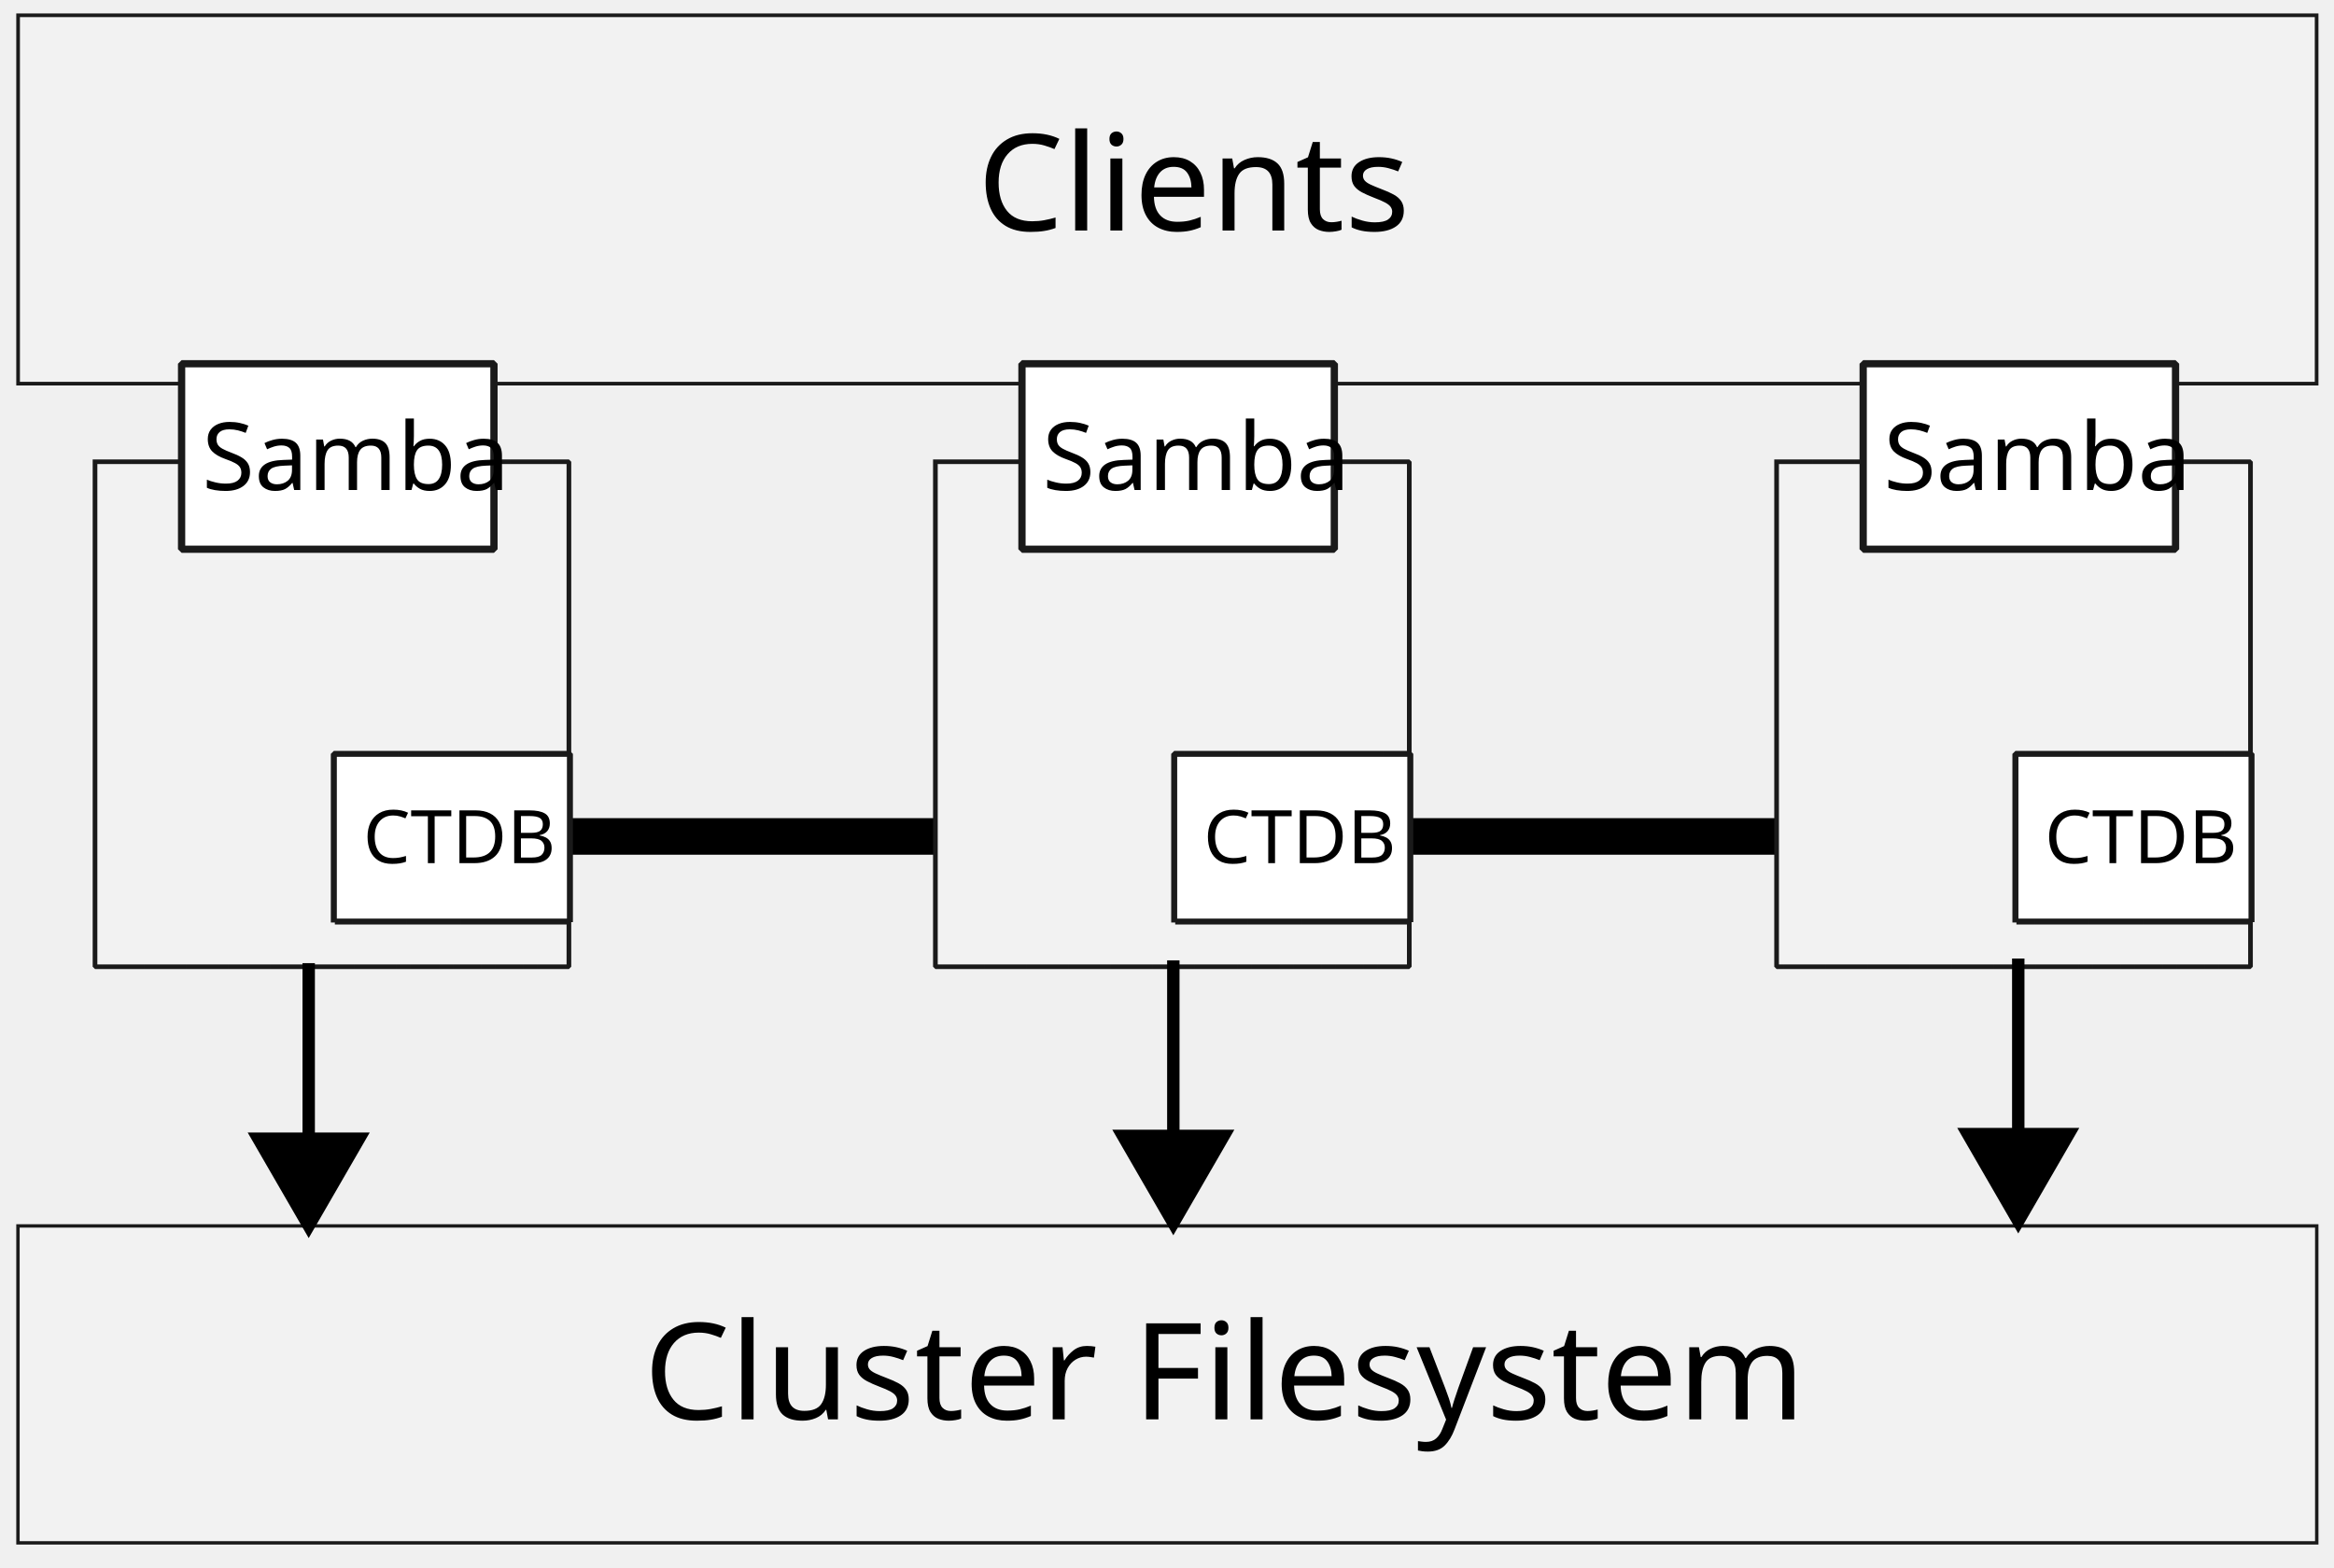
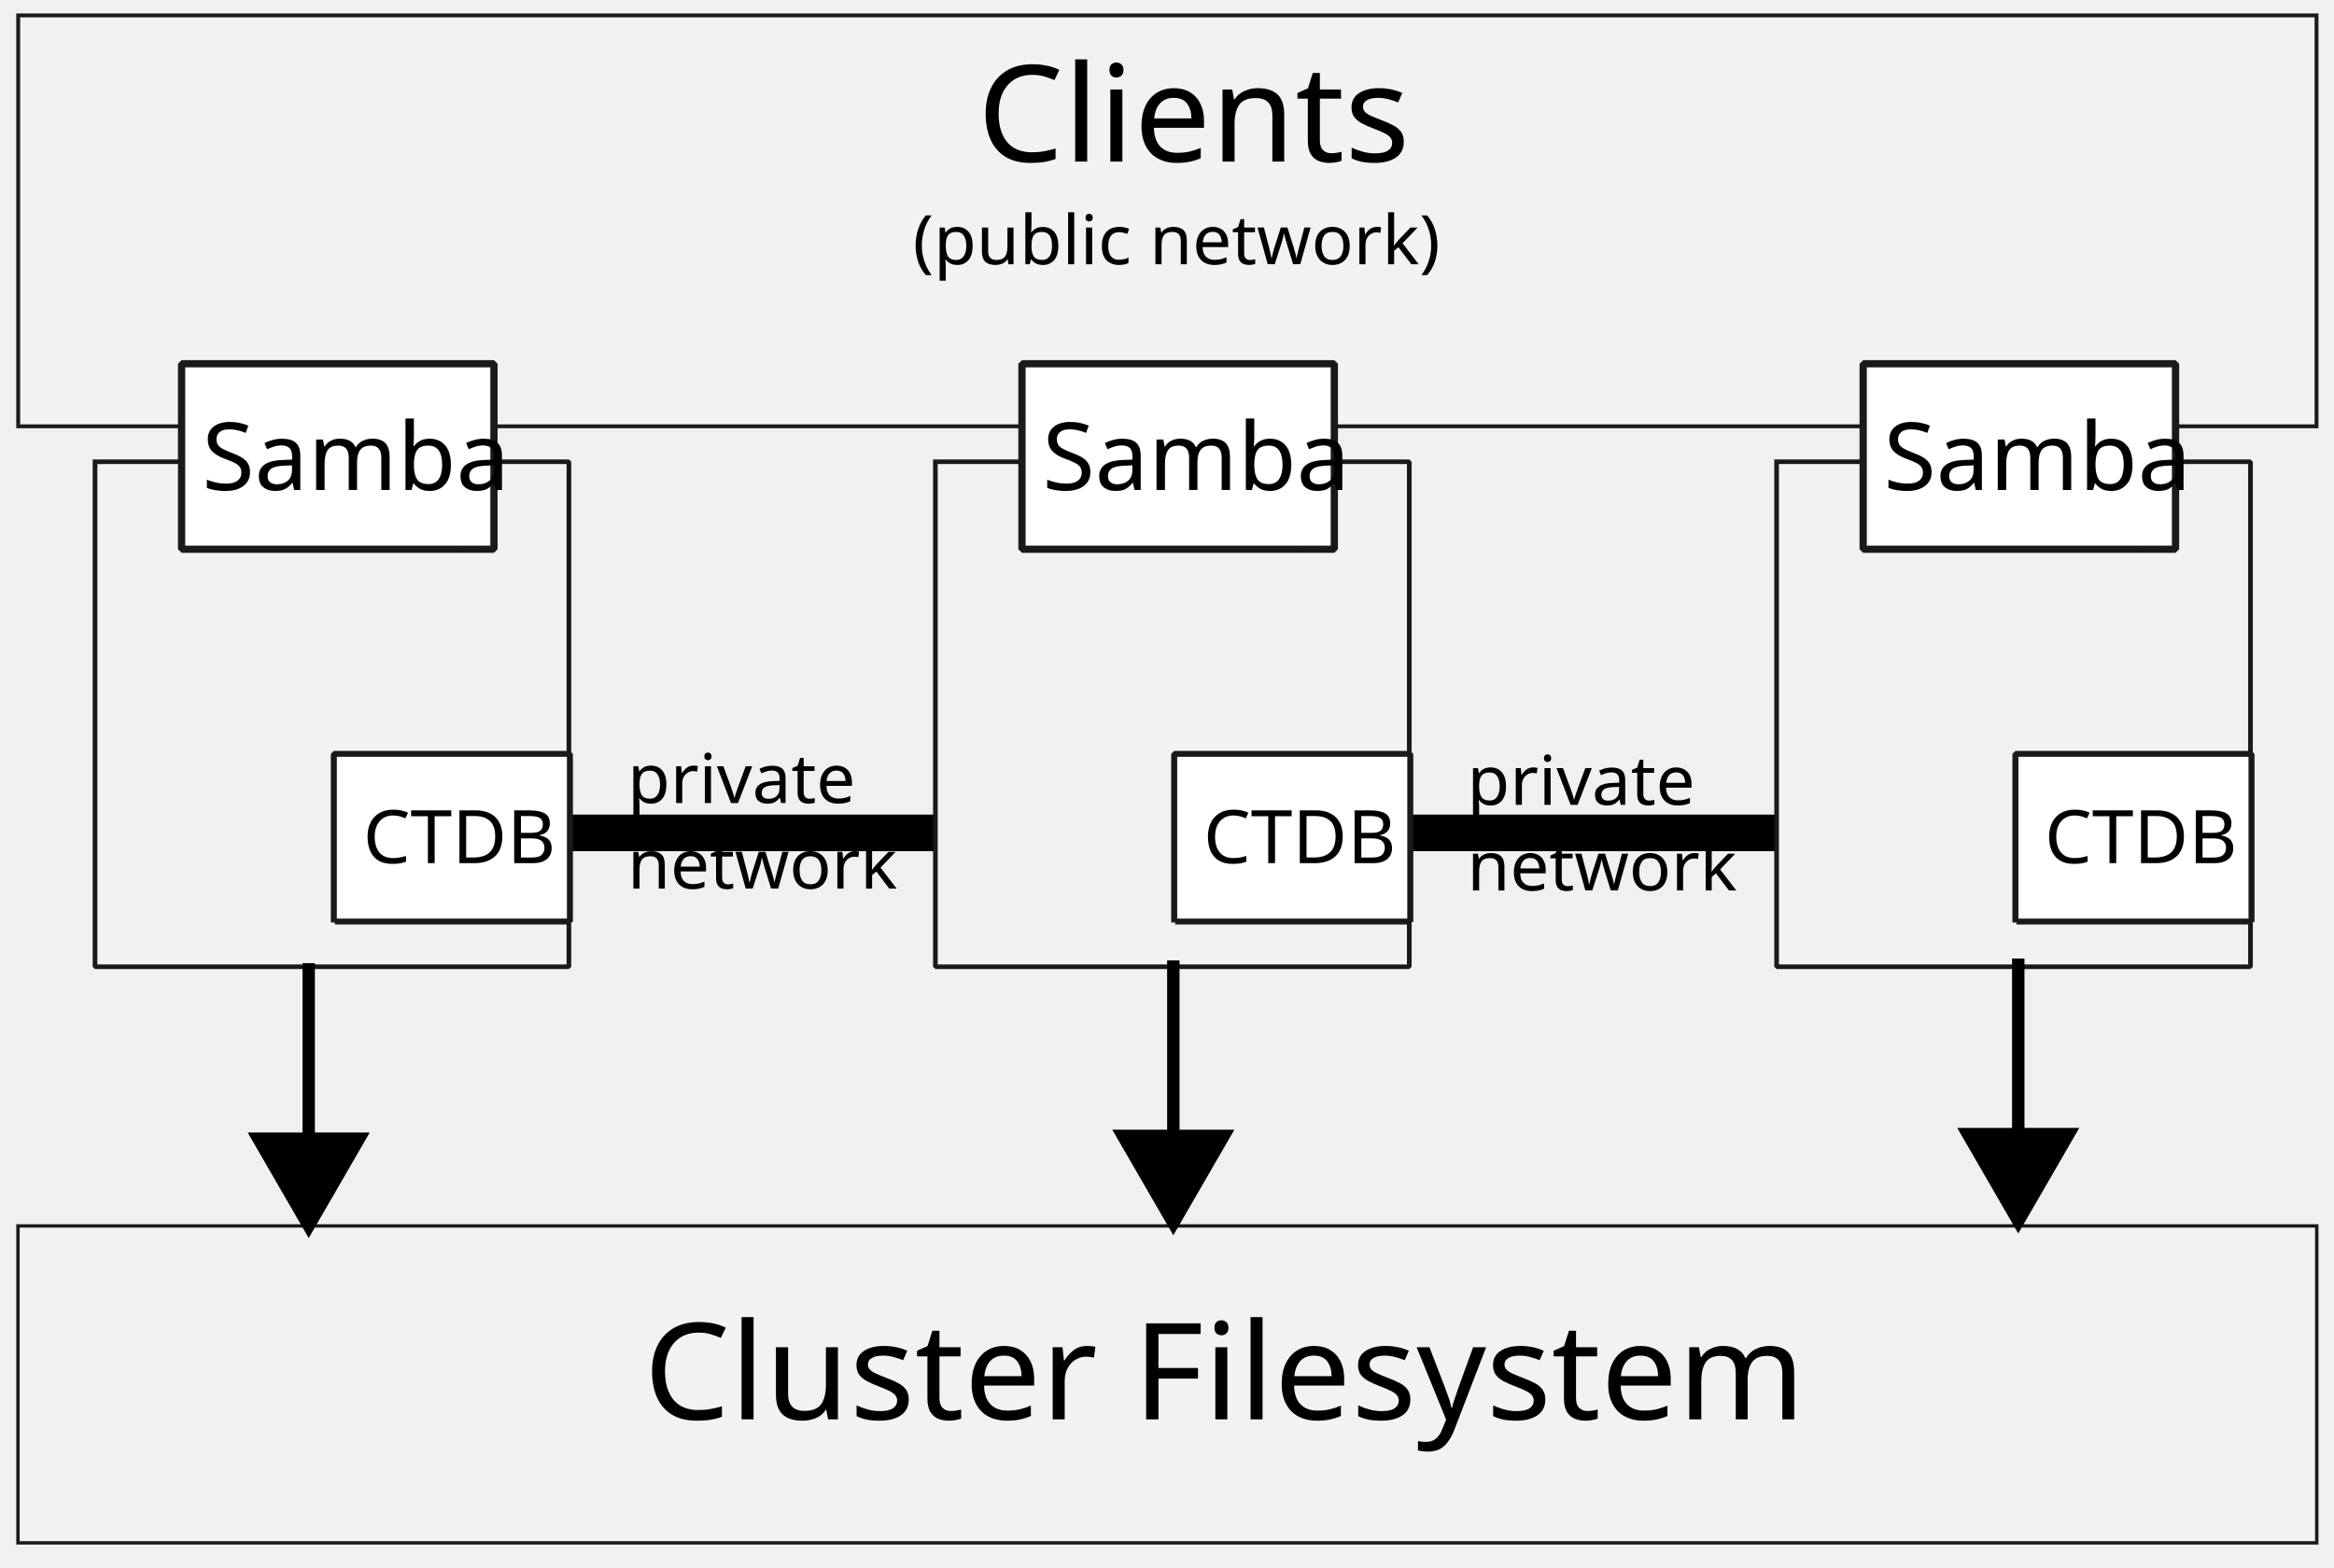
<svg xmlns="http://www.w3.org/2000/svg" width="744.09" height="500" id="svg2" version="1.1">
  <defs id="defs4">
    <marker orient="auto" refY="0" refX="0" id="TriangleOutL" style="overflow:visible">
      <path id="path3886" d="m 5.77,0 -8.65,5 0,-10 8.65,5 z" style="fill-rule:evenodd;stroke:#000000;stroke-width:1pt;marker-start:none" transform="scale(0.8,0.8)" />
    </marker>
    <marker orient="auto" refY="0" refX="0" id="Arrow2Lend" style="overflow:visible">
      <path id="path3764" style="font-size:12px;fill-rule:evenodd;stroke-width:0.625;stroke-linejoin:round" d="M 8.719,4.034 -2.207,0.016 8.719,-4.002 c -1.745,2.372 -1.735,5.617 -6e-7,8.035 z" transform="matrix(-1.1,0,0,-1.1,-1.1,0)" />
    </marker>
    <marker orient="auto" refY="0" refX="0" id="TriangleOutL-2" style="overflow:visible">
      <path id="path3886-4" d="m 5.77,0 -8.65,5 0,-10 8.65,5 z" style="fill-rule:evenodd;stroke:#000000;stroke-width:1pt;marker-start:none" transform="scale(0.8,0.8)" />
    </marker>
    <marker orient="auto" refY="0" refX="0" id="TriangleOutL-3" style="overflow:visible">
      <path id="path3886-9" d="m 5.77,0 -8.65,5 0,-10 8.65,5 z" style="fill-rule:evenodd;stroke:#000000;stroke-width:1pt;marker-start:none" transform="scale(0.8,0.8)" />
    </marker>
  </defs>
  <g id="layer1" transform="translate(0,-552.3622)">
    <rect style="fill:#f2f2f2;fill-opacity:1;stroke:#1a1a1a;stroke-width:1.08" id="rect2816" width="732.867" height="101.069" x="5.726" y="943.303" />
    <text xml:space="preserve" style="font-size:43.182px;font-style:normal;font-weight:normal;text-align:center;fill:#000000;fill-opacity:1;stroke:none;font-family:Andale Sans" x="203.709" y="1012.45" id="text2818" transform="scale(1.007431,0.9926241)">
      <tspan id="tspan2820" x="203.709" y="1012.45">Cluster Filesystem</tspan>
    </text>
-     <path style="fill:none;stroke:#000000;stroke-width:11.659;stroke-linecap:butt;stroke-linejoin:miter;stroke-miterlimit:4;stroke-opacity:1;stroke-dasharray:none" d="m 181.218,819.097 535.129,0" id="path2962" />
-     <rect style="fill:#f2f2f2;fill-opacity:1;stroke:#1a1a1a;stroke-width:1.164" id="rect2816-4" width="732.781" height="117.469" x="5.769" y="557.235" />
+     <path style="fill:none;stroke:#000000;stroke-width:11.659;stroke-linecap:butt;stroke-linejoin:miter;stroke-miterlimit:4;stroke-opacity:1;stroke-dasharray:none" d="m 170.991,817.961 535.129,0" id="path2962" />
+     <rect style="fill:#f2f2f2;fill-opacity:1;stroke:#1a1a1a;stroke-width:1.229" id="rect2816-4" width="732.716" height="131.04" x="5.801" y="557.267" />
    <g id="g2881" transform="matrix(1.08756,0,0,1.071575,-26.40679,-60.17727)">
      <rect y="709.04" x="52.133" height="150.28" width="138.916" id="rect2822" style="fill:#f2f2f2;fill-opacity:1;stroke:#1a1a1a;stroke-width:1.371;stroke-linecap:square;stroke-miterlimit:0.9;stroke-opacity:1;stroke-dasharray:2.743, 1.371;stroke-dashoffset:1.097" />
      <rect y="679.875" x="77.513" height="55.201" width="91.565" id="rect2824" style="fill:#ffffff;stroke:#1a1a1a;stroke-width:2.132;stroke-linecap:square;stroke-miterlimit:0.9;stroke-opacity:1;stroke-dasharray:4.263, 2.132;stroke-dashoffset:1.705" />
      <text id="text2826" y="717.456" x="83.503" style="font-size:40px;font-style:normal;font-weight:normal;fill:#000000;fill-opacity:1;stroke:none;font-family:Andale Sans;-inkscape-font-specification:Andale Sans" xml:space="preserve">
        <tspan style="font-size:28px" y="717.456" x="83.503" id="tspan2828">Samba</tspan>
      </text>
      <g transform="translate(-5.681818,-1.136364)" id="g2856">
        <rect style="fill:#ffffff;stroke:#1a1a1a;stroke-width:1.762;stroke-linecap:square;stroke-miterlimit:0.9;stroke-opacity:1;stroke-dasharray:3.524, 1.762;stroke-dashoffset:1.409" id="rect2824-6" width="69.208" height="49.89" x="127.82" y="797.112" />
        <text xml:space="preserve" style="font-size:40px;font-style:normal;font-weight:normal;fill:#000000;fill-opacity:1;stroke:none;font-family:Andale Sans;-inkscape-font-specification:Andale Sans" x="136.364" y="829.635" id="text2852">
          <tspan id="tspan2854" x="136.364" y="829.635" style="font-size:22px">CTDB</tspan>
        </text>
      </g>
    </g>
    <g transform="matrix(1.08756,0,0,1.071575,241.5078,-60.17727)" id="g2881-2">
      <rect y="709.04" x="52.133" height="150.28" width="138.916" id="rect2822-4" style="fill:#f2f2f2;fill-opacity:1;stroke:#1a1a1a;stroke-width:1.371;stroke-linecap:square;stroke-miterlimit:0.9;stroke-opacity:1;stroke-dasharray:2.743, 1.371;stroke-dashoffset:1.097" />
      <rect y="679.875" x="77.513" height="55.201" width="91.565" id="rect2824-7" style="fill:#ffffff;stroke:#1a1a1a;stroke-width:2.132;stroke-linecap:square;stroke-miterlimit:0.9;stroke-opacity:1;stroke-dasharray:4.263, 2.132;stroke-dashoffset:1.705" />
      <text id="text2826-7" y="717.456" x="83.503" style="font-size:40px;font-style:normal;font-weight:normal;fill:#000000;fill-opacity:1;stroke:none;font-family:Andale Sans;-inkscape-font-specification:Andale Sans" xml:space="preserve">
        <tspan style="font-size:28px" y="717.456" x="83.503" id="tspan2828-5">Samba</tspan>
      </text>
      <g transform="translate(-5.681818,-1.136364)" id="g2856-4">
        <rect style="fill:#ffffff;stroke:#1a1a1a;stroke-width:1.762;stroke-linecap:square;stroke-miterlimit:0.9;stroke-opacity:1;stroke-dasharray:3.524, 1.762;stroke-dashoffset:1.409" id="rect2824-6-8" width="69.208" height="49.89" x="127.82" y="797.112" />
        <text xml:space="preserve" style="font-size:40px;font-style:normal;font-weight:normal;fill:#000000;fill-opacity:1;stroke:none;font-family:Andale Sans;-inkscape-font-specification:Andale Sans" x="136.364" y="829.635" id="text2852-1">
          <tspan id="tspan2854-2" x="136.364" y="829.635" style="font-size:22px">CTDB</tspan>
        </text>
      </g>
    </g>
    <g transform="matrix(1.08756,0,0,1.071575,509.6901,-60.17727)" id="g2881-9">
      <rect y="709.04" x="52.133" height="150.28" width="138.916" id="rect2822-3" style="fill:#f2f2f2;fill-opacity:1;stroke:#1a1a1a;stroke-width:1.371;stroke-linecap:square;stroke-miterlimit:0.9;stroke-opacity:1;stroke-dasharray:2.743, 1.371;stroke-dashoffset:1.097" />
      <rect y="679.875" x="77.513" height="55.201" width="91.565" id="rect2824-68" style="fill:#ffffff;stroke:#1a1a1a;stroke-width:2.132;stroke-linecap:square;stroke-miterlimit:0.9;stroke-opacity:1;stroke-dasharray:4.263, 2.132;stroke-dashoffset:1.705" />
      <text id="text2826-0" y="717.456" x="83.503" style="font-size:40px;font-style:normal;font-weight:normal;fill:#000000;fill-opacity:1;stroke:none;font-family:Andale Sans;-inkscape-font-specification:Andale Sans" xml:space="preserve">
        <tspan style="font-size:28px" y="717.456" x="83.503" id="tspan2828-2">Samba</tspan>
      </text>
      <g transform="translate(-5.681818,-1.136364)" id="g2856-1">
        <rect style="fill:#ffffff;stroke:#1a1a1a;stroke-width:1.762;stroke-linecap:square;stroke-miterlimit:0.9;stroke-opacity:1;stroke-dasharray:3.524, 1.762;stroke-dashoffset:1.409" id="rect2824-6-0" width="69.208" height="49.89" x="127.82" y="797.112" />
        <text xml:space="preserve" style="font-size:40px;font-style:normal;font-weight:normal;fill:#000000;fill-opacity:1;stroke:none;font-family:Andale Sans;-inkscape-font-specification:Andale Sans" x="136.364" y="829.635" id="text2852-5">
          <tspan id="tspan2854-1" x="136.364" y="829.635" style="font-size:22px">CTDB</tspan>
        </text>
      </g>
    </g>
    <path style="fill:none;stroke:#000000;stroke-width:3.952;stroke-linecap:square;stroke-linejoin:miter;stroke-miterlimit:2.4;stroke-opacity:1;stroke-dasharray:none;marker-end:url(#TriangleOutL)" d="m 98.415,861.482 -1.1e-5,63.242" id="path3738" />
    <path style="fill:none;stroke:#000000;stroke-width:3.952;stroke-linecap:square;stroke-linejoin:miter;stroke-miterlimit:2.4;stroke-opacity:1;stroke-dasharray:none;marker-end:url(#TriangleOutL)" d="m 374.062,860.592 -10e-6,63.241" id="path3738-7" />
    <path style="fill:none;stroke:#000000;stroke-width:3.952;stroke-linecap:square;stroke-linejoin:miter;stroke-miterlimit:2.4;stroke-opacity:1;stroke-dasharray:none;marker-end:url(#TriangleOutL)" d="m 643.431,860.008 -10e-6,63.241" id="path3738-2" />
-     <text xml:space="preserve" style="font-size:43.182px;font-style:normal;font-weight:normal;text-align:center;fill:#000000;fill-opacity:1;stroke:none;font-family:Andale Sans" x="309.283" y="630.535" id="text2818-7" transform="scale(1.007431,0.9926241)">
-       <tspan id="tspan2820-3" x="309.283" y="630.535">Clients</tspan>
+     <text xml:space="preserve" style="font-size:43.182px;font-style:normal;font-weight:normal;text-align:center;fill:#000000;fill-opacity:1;stroke:none;font-family:Andale Sans" x="309.283" y="608.372" id="text2818-7" transform="scale(1.007431,0.9926241)">
+       <tspan id="tspan2820-3" x="309.283" y="608.372">Clients</tspan>
+     </text>
+     <text xml:space="preserve" style="font-size:43.182px;font-style:normal;font-weight:normal;text-align:center;fill:#000000;fill-opacity:1;stroke:none;font-family:Andale Sans" x="288.874" y="641.367" id="text2818-7-7" transform="scale(1.007431,0.9926241)">
+       <tspan id="tspan2820-3-5" x="288.874" y="641.367" style="font-size:22px">(public network)</tspan>
+     </text>
+     <text xml:space="preserve" style="font-size:43.182px;font-style:normal;font-weight:normal;text-align:center;fill:#000000;fill-opacity:1;stroke:none;font-family:Andale Sans" x="198.564" y="814.443" id="text2818-7-7-1" transform="scale(1.007431,0.9926241)">
+       <tspan id="tspan2820-3-5-0" x="198.564" y="814.443" style="font-size:22px">private</tspan>
+       <tspan x="198.564" y="841.943" style="font-size:22px" id="tspan4611">network</tspan>
+     </text>
+     <text xml:space="preserve" style="font-size:43.182px;font-style:normal;font-weight:normal;text-align:center;fill:#000000;fill-opacity:1;stroke:none;font-family:Andale Sans" x="464.266" y="815.03" id="text2818-7-7-1-2" transform="scale(1.007431,0.9926241)">
+       <tspan id="tspan2820-3-5-0-9" x="464.266" y="815.03" style="font-size:22px">private</tspan>
+       <tspan x="464.266" y="842.53" style="font-size:22px" id="tspan4611-7">network</tspan>
    </text>
  </g>
</svg>
